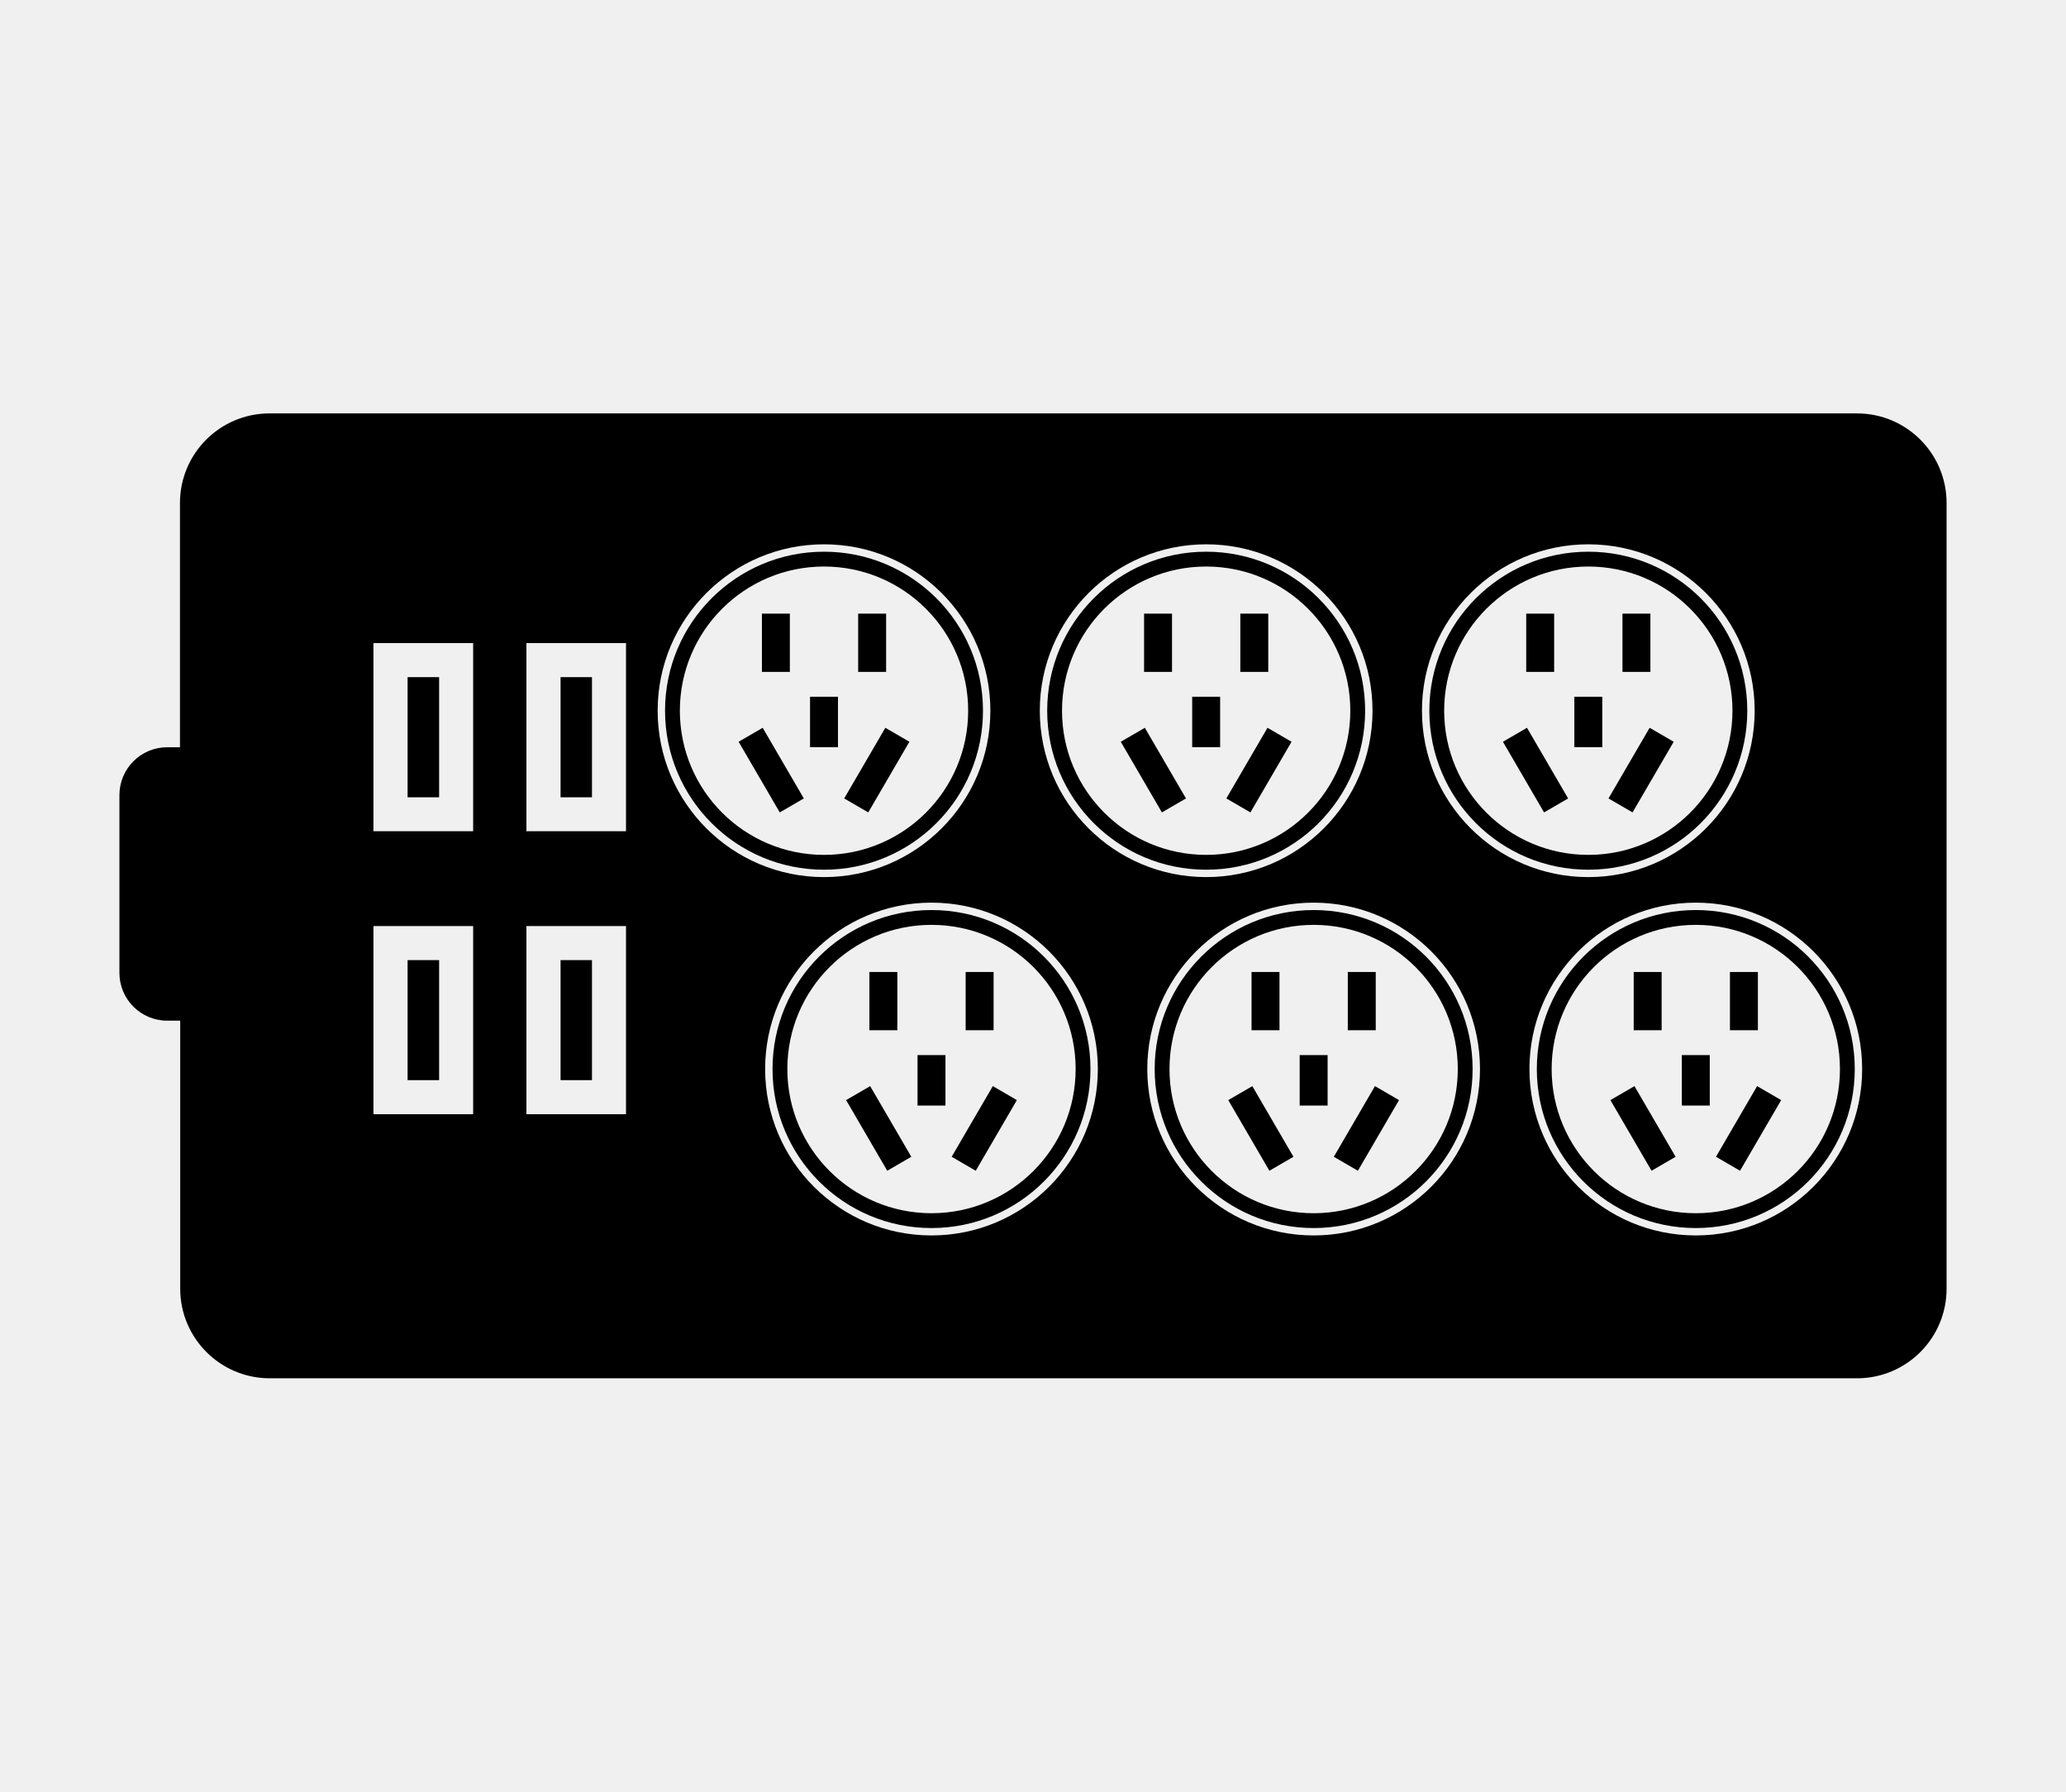
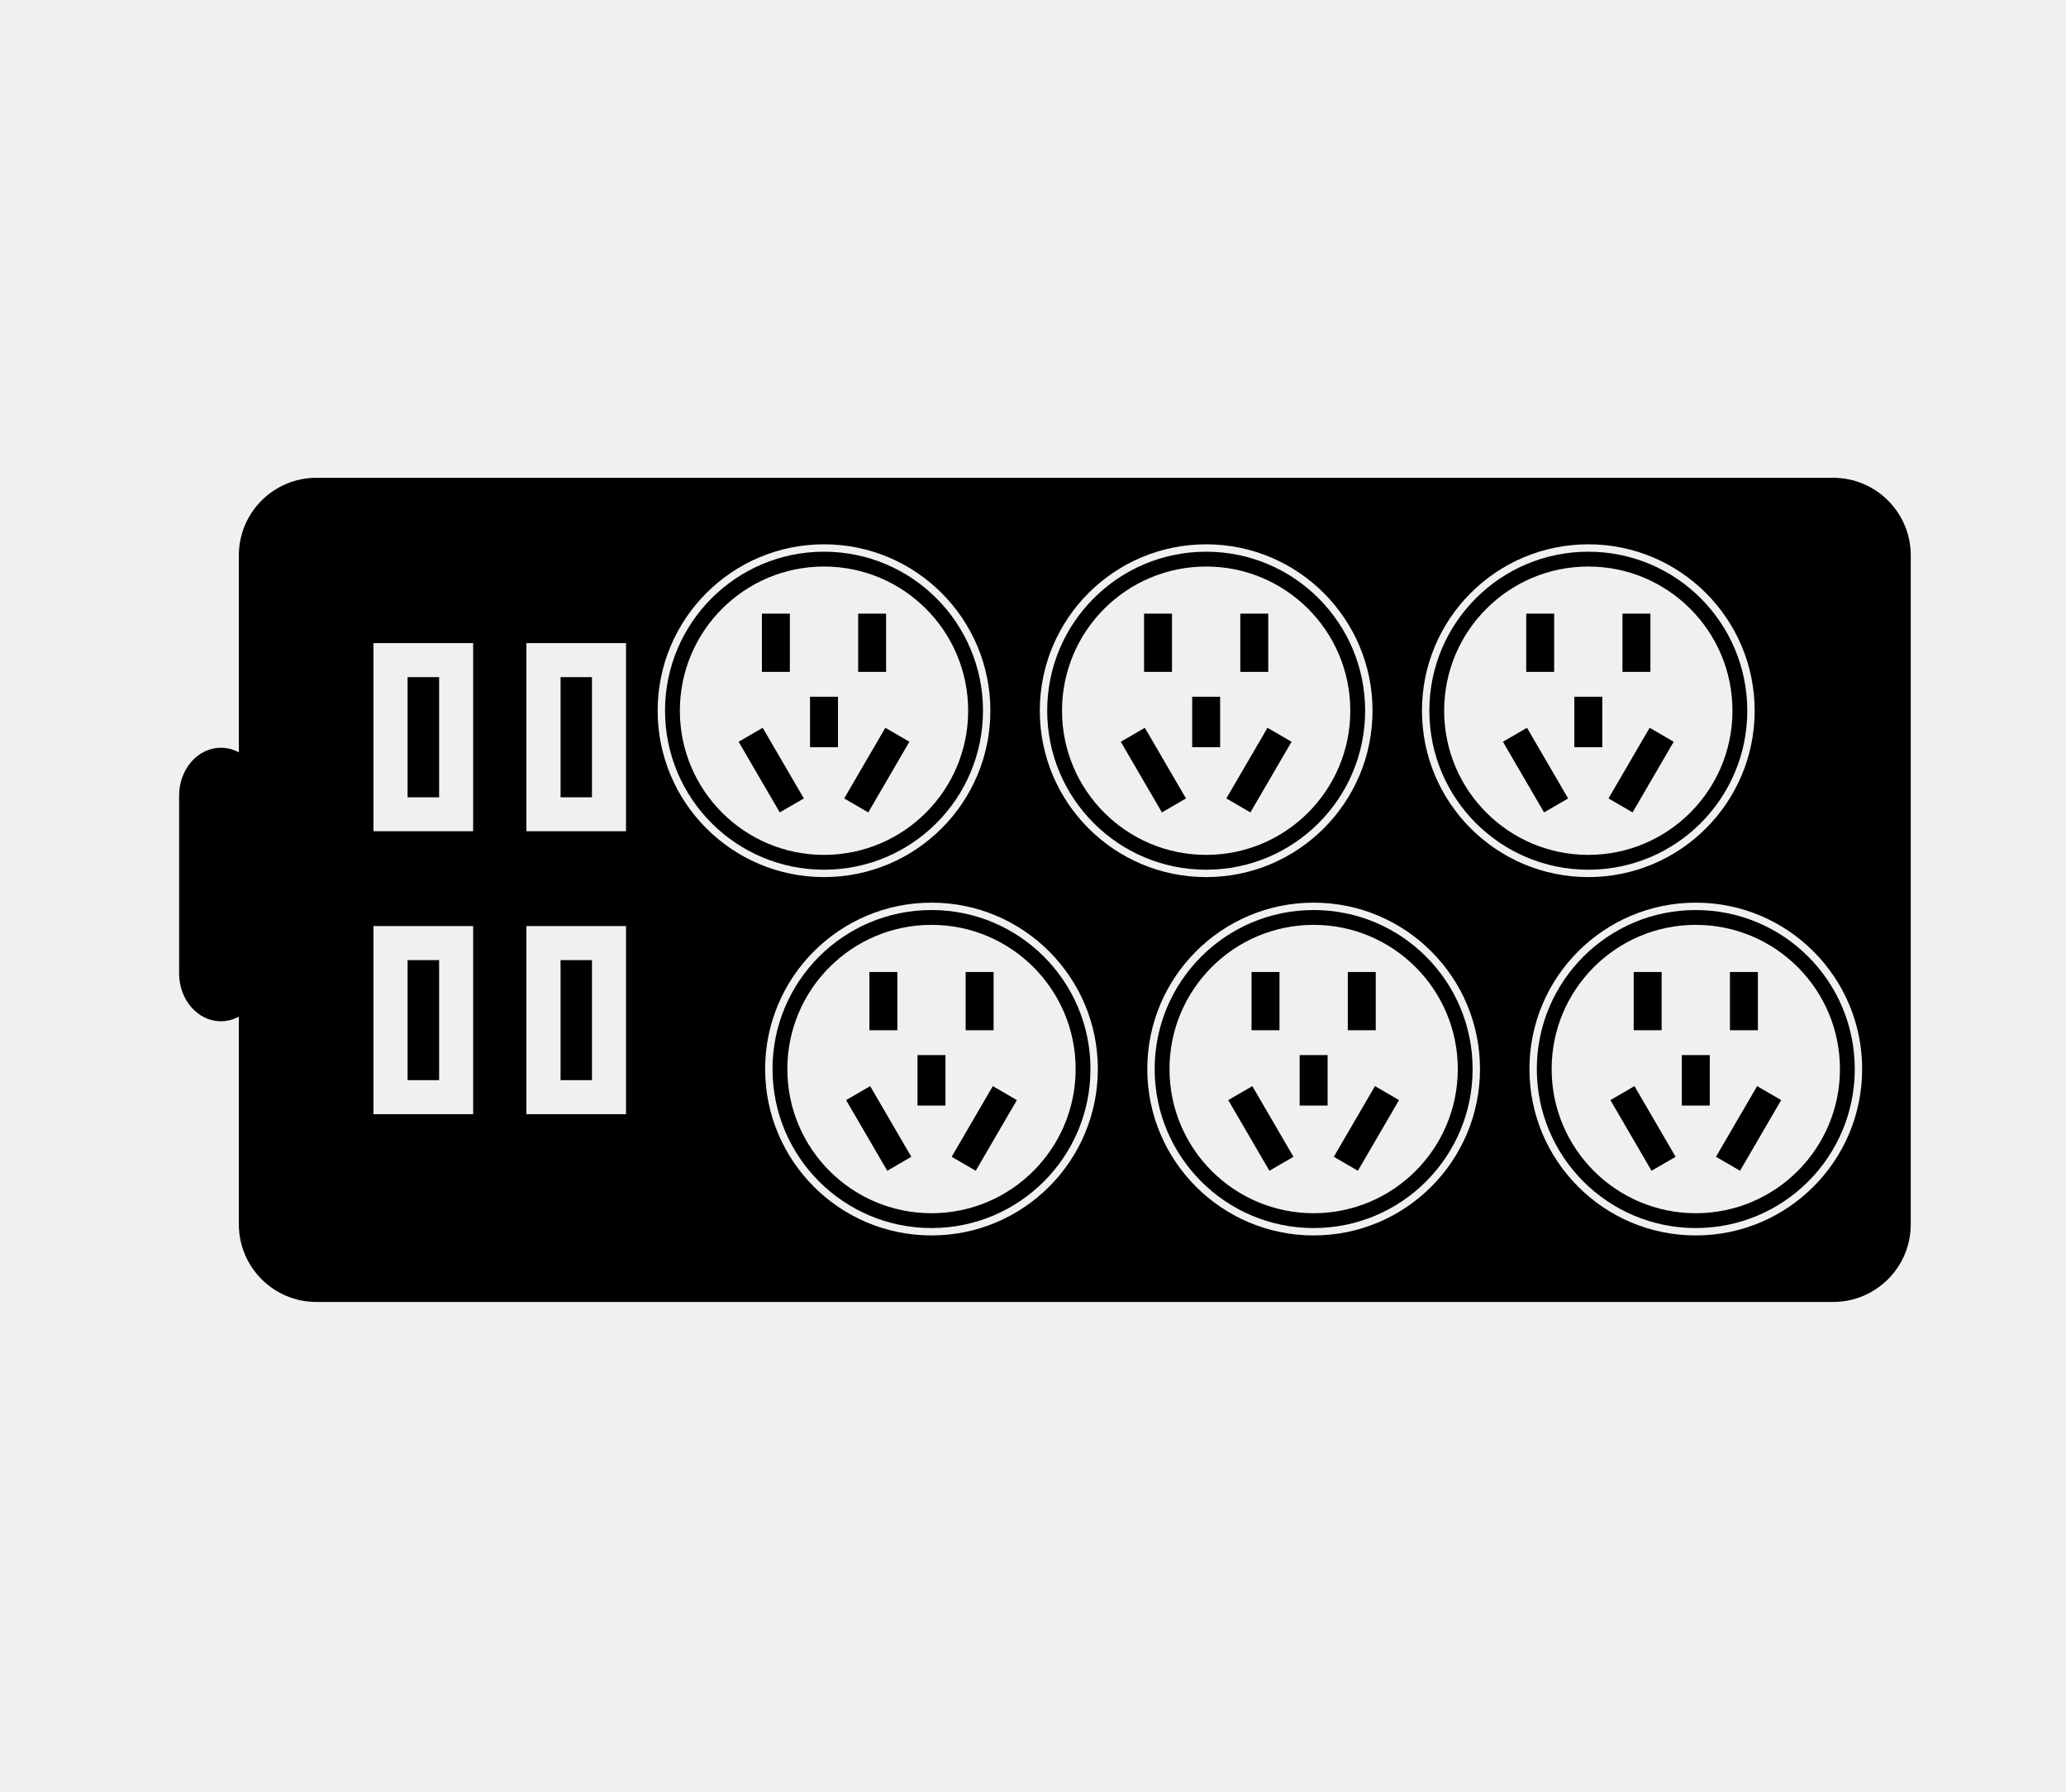
<svg xmlns="http://www.w3.org/2000/svg" viewBox="1 4.5 17.3 15">
  <defs>
    <g id="socket" fill="currentColor">
      <path fill-rule="evenodd" d="M0-2.048a2.048 2.048 0 1 0 0 4.096 2.048 2.048 0 0 0 0-4.096Zm0 .191a1.857 1.857 0 1 1 0 3.714 1.857 1.857 0 0 1 0-3.714Z" />
      <path d="M-.8-1.25h.36v.75H-.8z M.44-1.25H.8v.75H.44z M-.18-.18h.36v.65h-.36z M-1.1.4l.31-.18.53.91-.31.18z M.79.22l.31.18-.53.91-.31-.18z" />
    </g>
    <mask id="cutouts">
      <rect width="24" height="24" fill="white" />
      <g fill="black">
        <path transform="translate(-1.3 0)" d="M6.262 13.828h-.835v-1.575h.835Zm0-2.369h-.835V9.884h.835Zm1.28 2.369h-.834v-1.575h.834Zm0-2.369h-.834V9.884h.834Z" />
        <circle cx="7.9" cy="10.45" r="1.393" />
        <circle cx="11.1" cy="10.45" r="1.393" />
        <circle cx="14.3" cy="10.45" r="1.393" />
        <circle cx="8.8" cy="13.45" r="1.393" />
        <circle cx="12" cy="13.45" r="1.393" />
        <circle cx="15.2" cy="13.45" r="1.393" />
      </g>
    </mask>
  </defs>
-   <path fill="currentColor" mask="url(#cutouts)" d="M16.551 7.961H3.256a.75.75 0 0 0-.749.749v2.046H2.4a.4.4 0 0 0-.4.4v1.489a.4.4 0 0 0 .4.4h.109v2.245a.75.75 0 0 0 .749.749h13.3a.75.75 0 0 0 .742-.753V8.71a.75.75 0 0 0-.749-.749Z" />
+   <rect fill="currentColor" mask="url(#cutouts)" x="3" y="8.5" width="14" height="6.9" rx=".65" />
+   <rect fill="currentColor" x="2.5" y="10.76" width=".7" height="2.29" rx=".4" />
  <path fill="currentColor" transform="translate(-1.3 0)" d="M6.994 12.538h.263v1.005h-.263Zm0-2.369h.263v1.006h-.263Zm-1.281 0h.264v1.006h-.264Zm0 2.369h.264v1.005h-.264Z" />
  <use href="#socket" transform="translate(7.9 10.45) scale(.65)" />
  <use href="#socket" transform="translate(11.1 10.45) scale(.65)" />
  <use href="#socket" transform="translate(14.3 10.45) scale(.65)" />
  <use href="#socket" transform="translate(8.8 13.45) scale(.65)" />
  <use href="#socket" transform="translate(12 13.45) scale(.65)" />
  <use href="#socket" transform="translate(15.2 13.45) scale(.65)" />
</svg>
